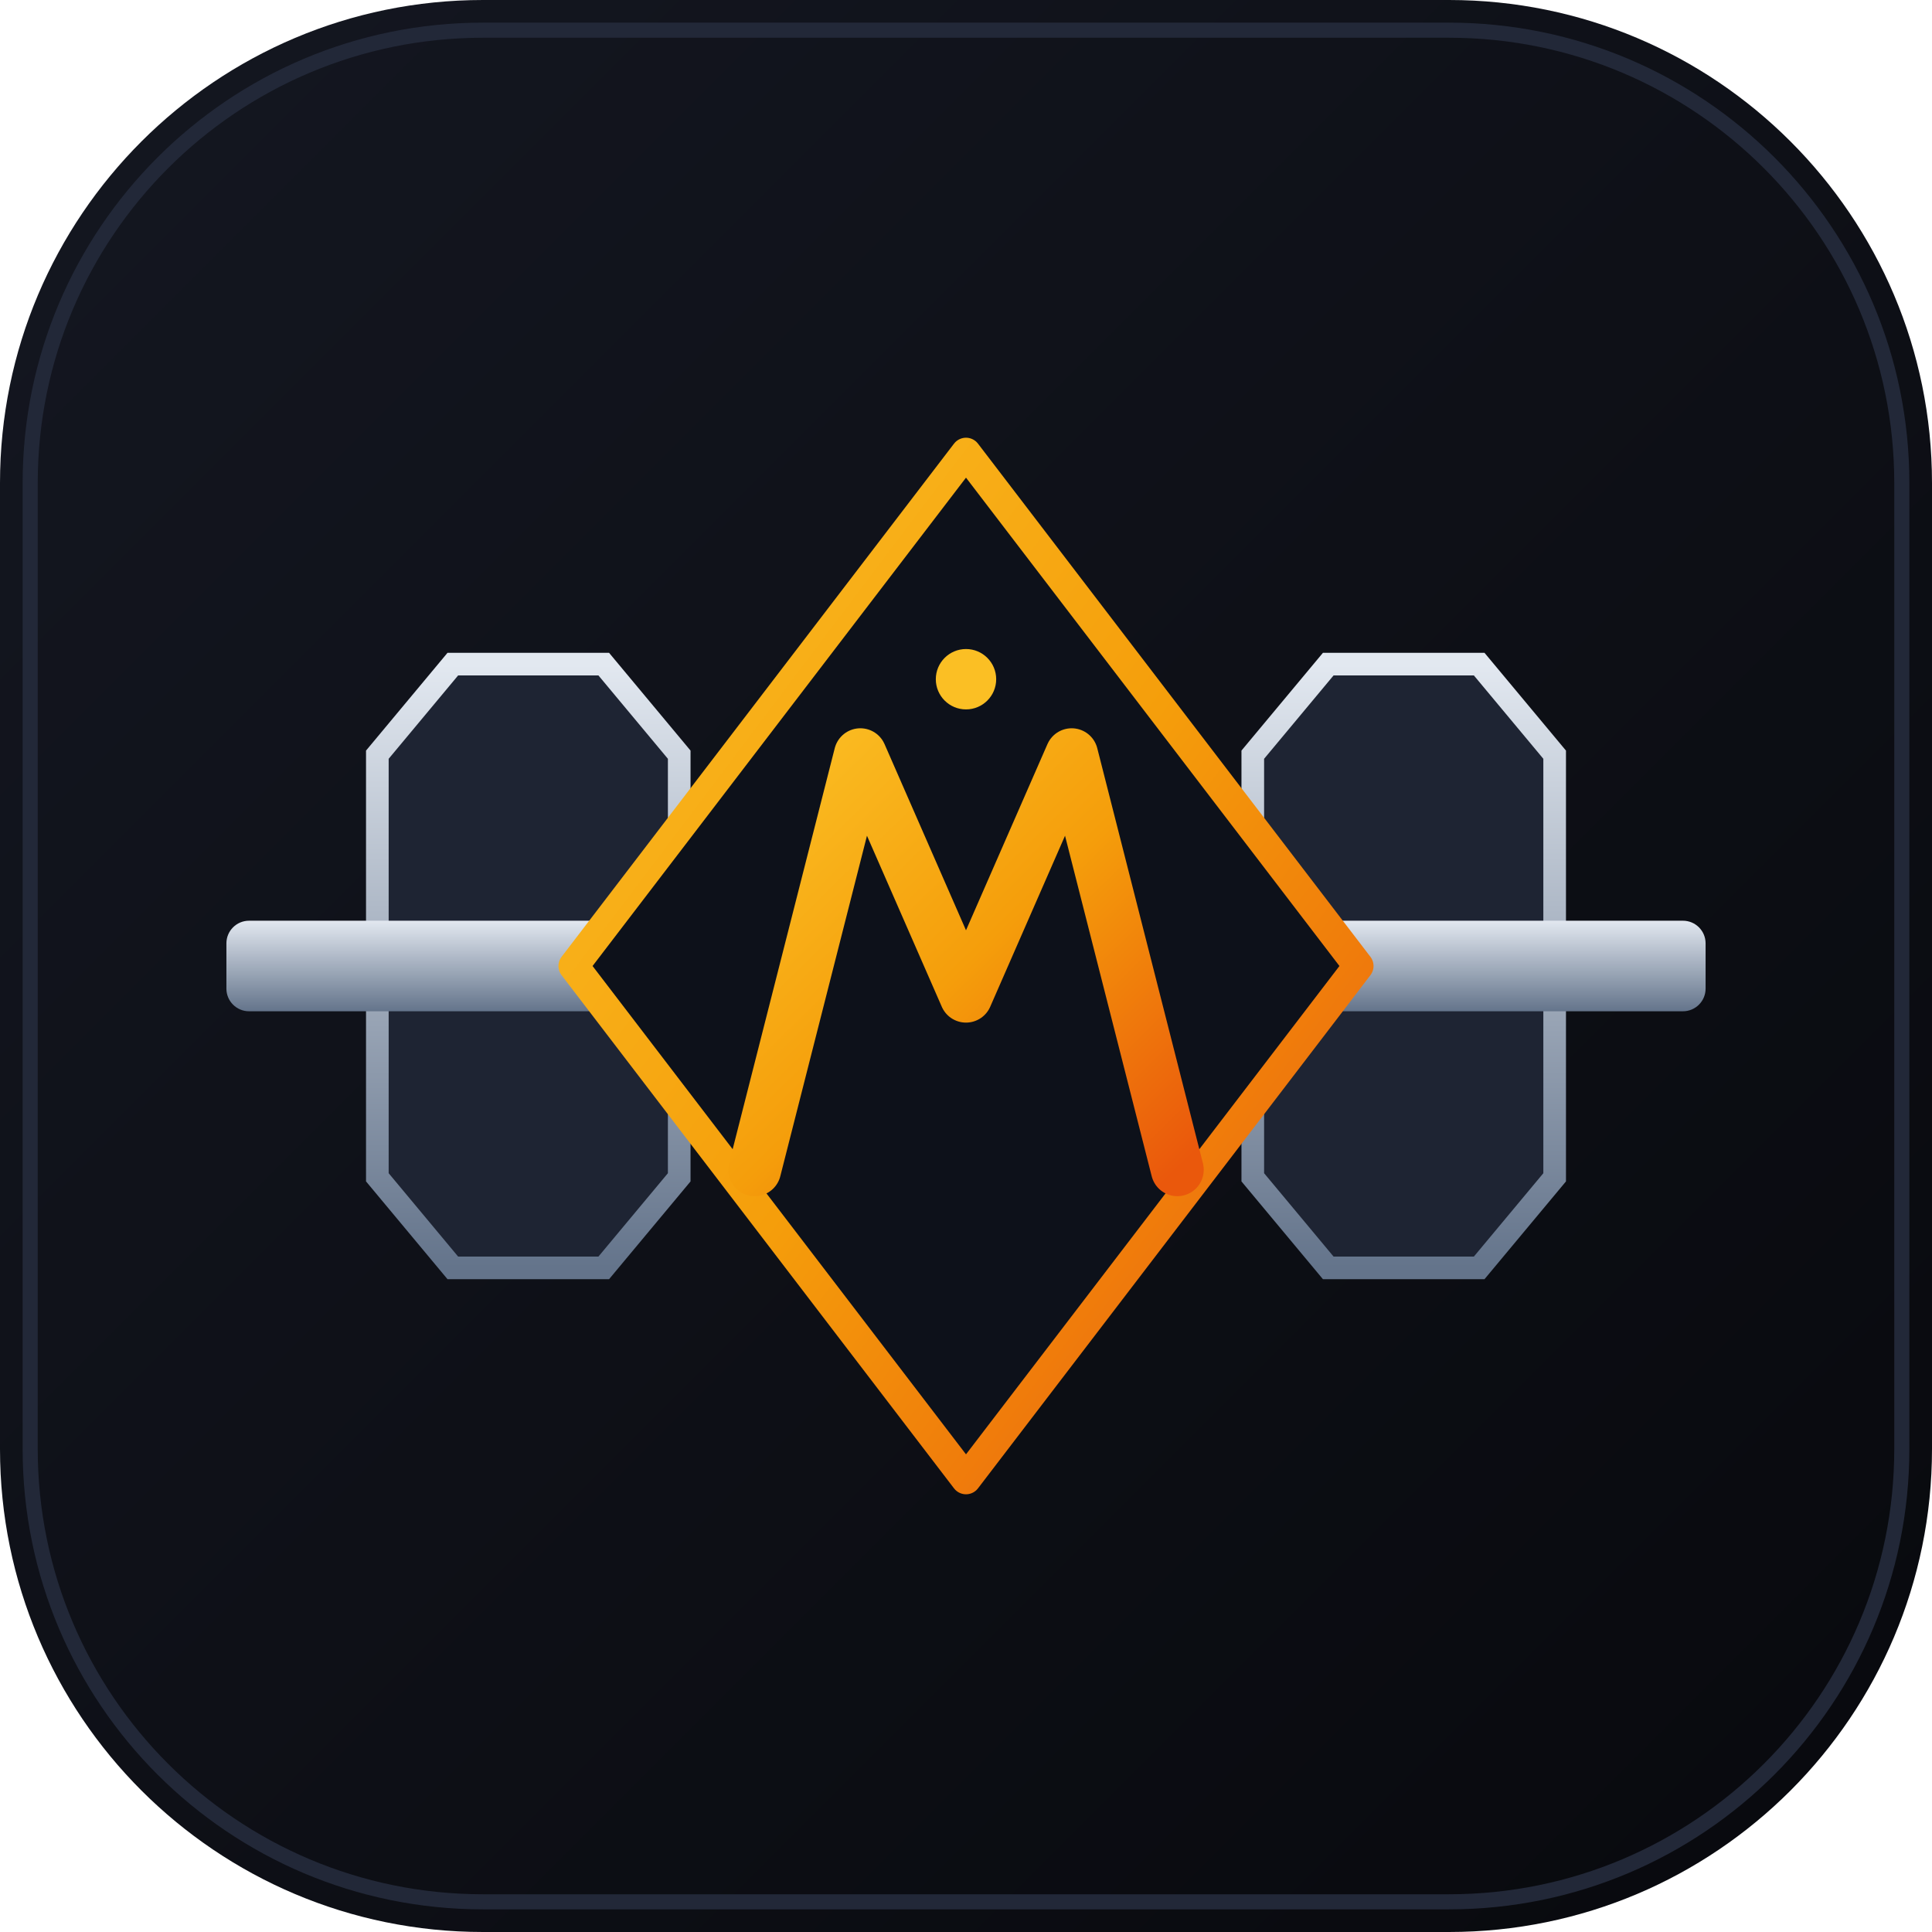
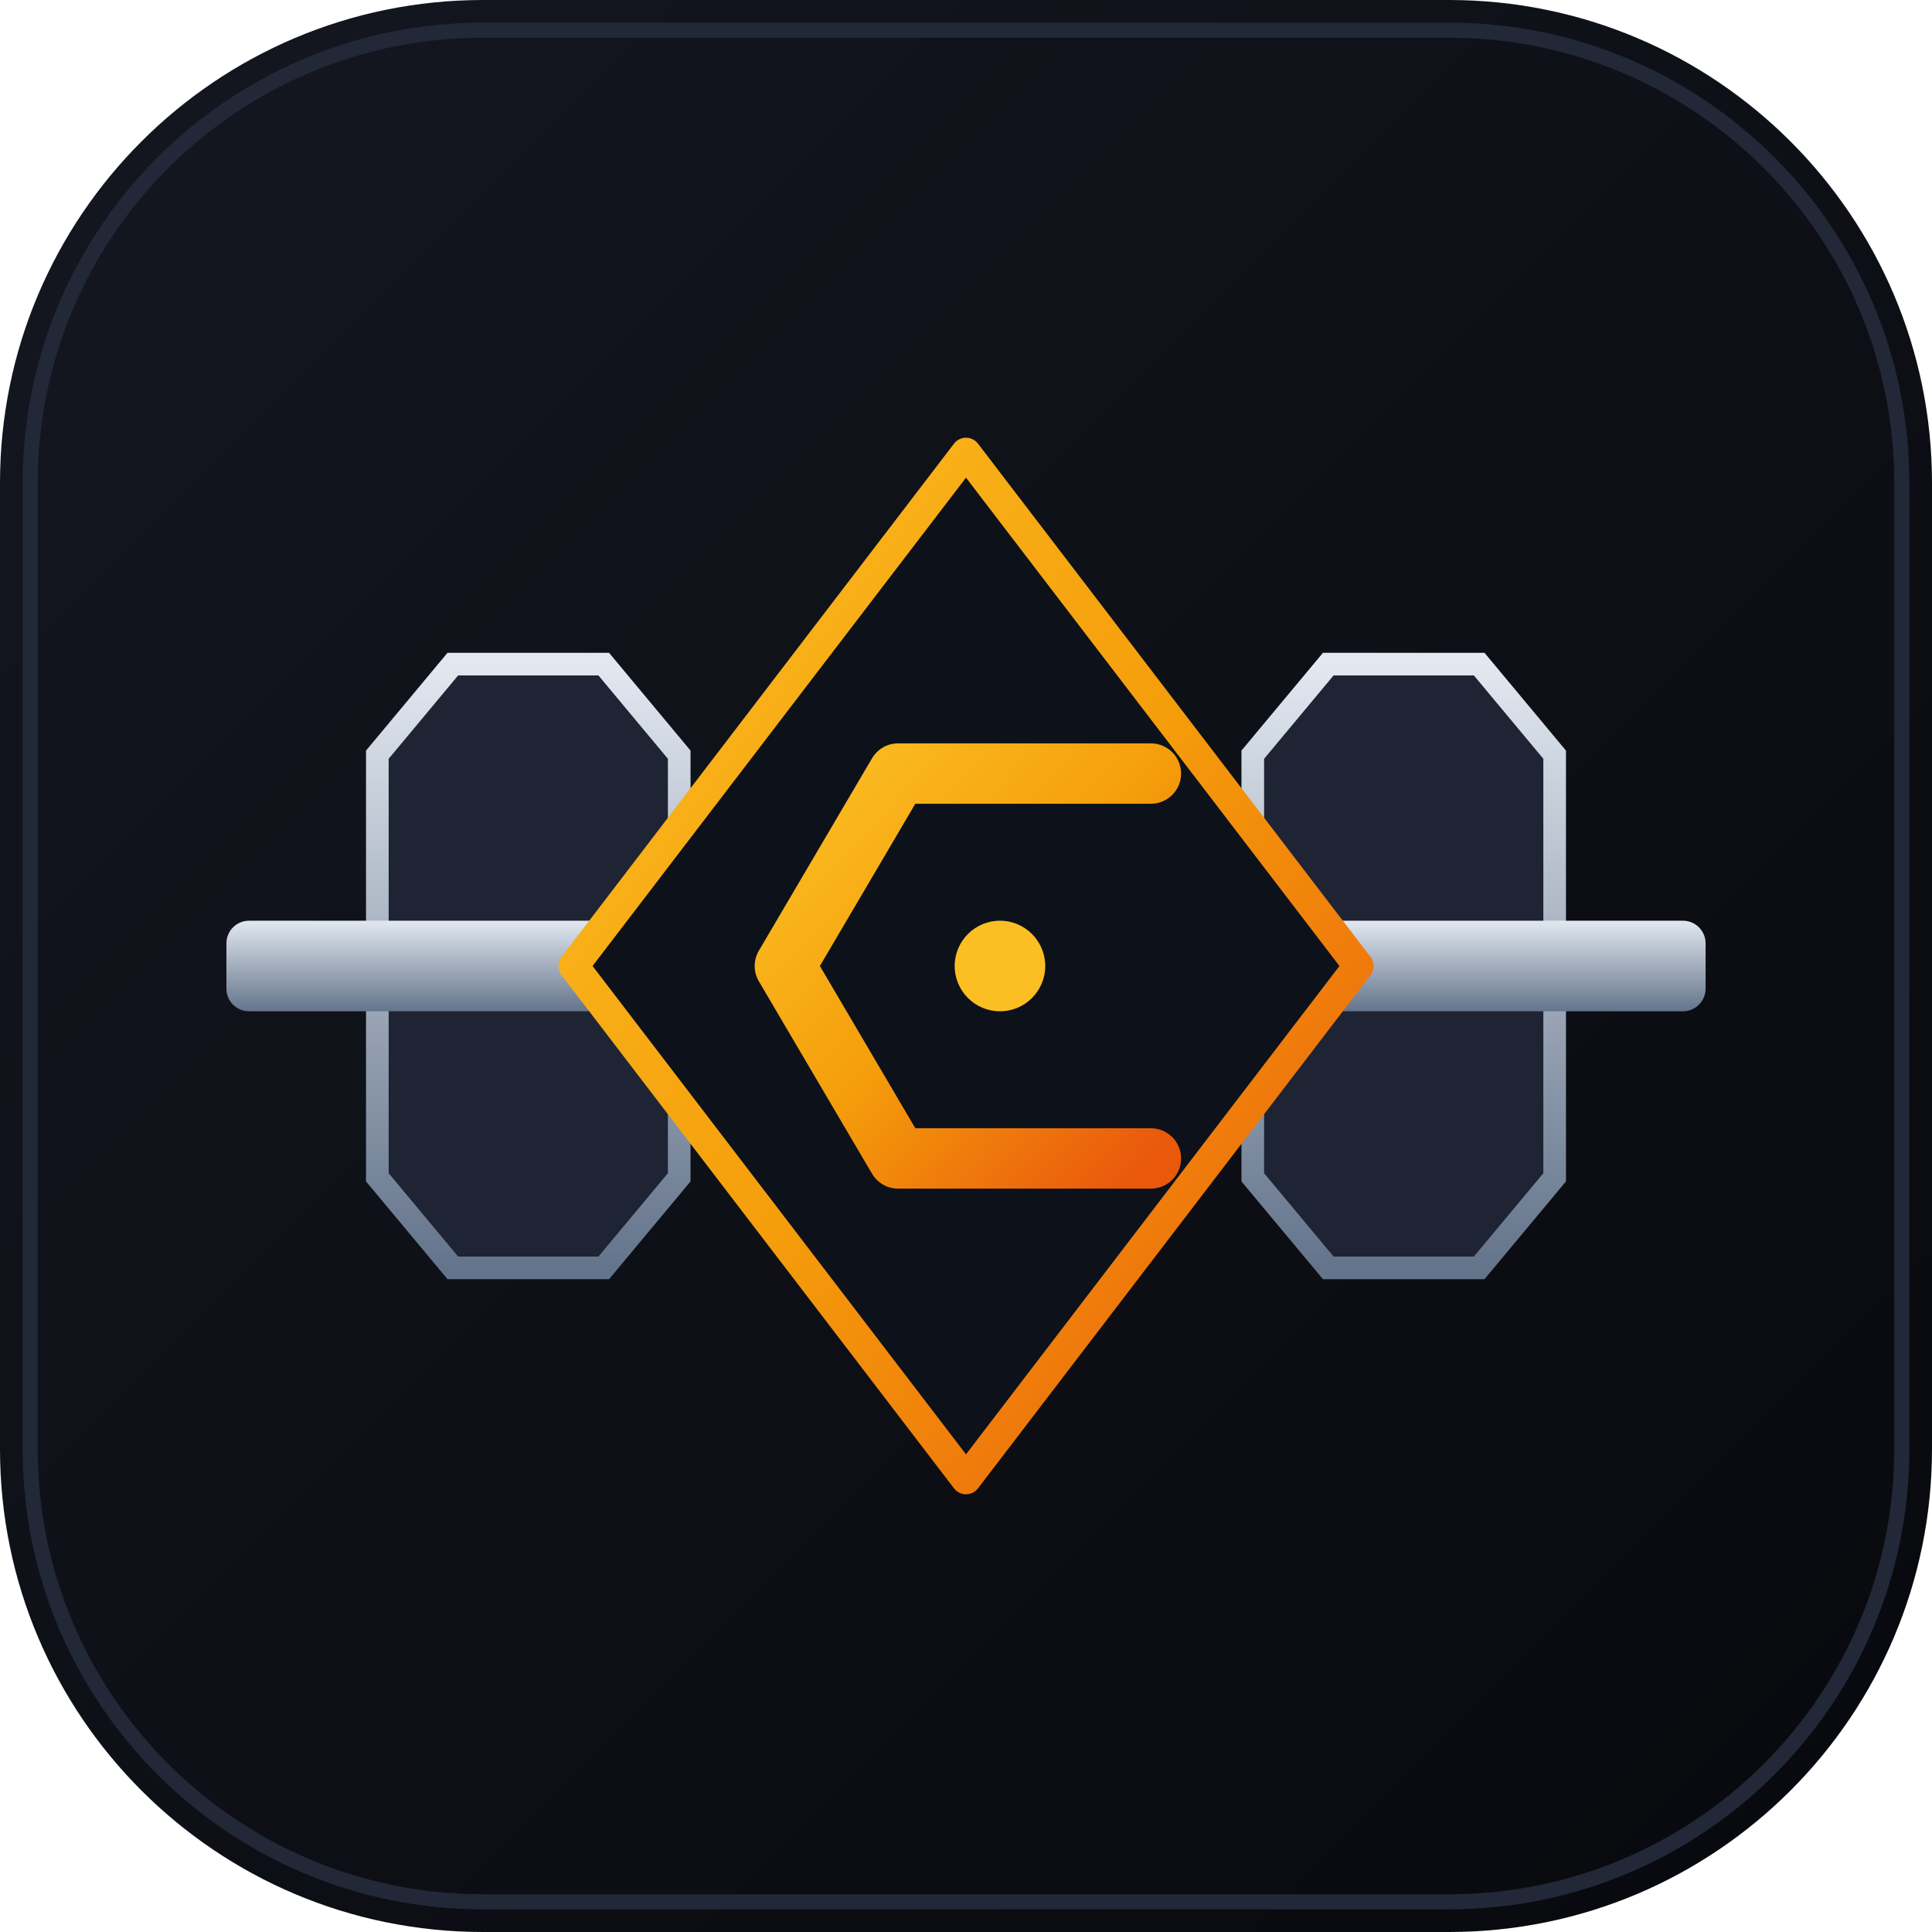
<svg xmlns="http://www.w3.org/2000/svg" viewBox="0 0 512 512" width="512" height="512">
  <defs>
    <linearGradient id="grad-bg" x1="0%" y1="0%" x2="100%" y2="100%">
      <stop offset="0%" stop-color="#141721" />
      <stop offset="100%" stop-color="#08090d" />
    </linearGradient>
    <linearGradient id="grad-accent" x1="0%" y1="0%" x2="100%" y2="100%">
      <stop offset="0%" stop-color="#fbbf24" />
      <stop offset="50%" stop-color="#f59e0b" />
      <stop offset="100%" stop-color="#ea580c" />
    </linearGradient>
    <linearGradient id="grad-steel" x1="0%" y1="0%" x2="0%" y2="100%">
      <stop offset="0%" stop-color="#e2e8f0" />
      <stop offset="100%" stop-color="#64748b" />
    </linearGradient>
  </defs>
  <rect width="512" height="512" rx="128" fill="url(#grad-bg)" />
  <rect x="8" y="8" width="496" height="496" rx="120" fill="none" stroke="#222838" stroke-width="4" />
  <path d="M120 176 L160 176 L180 200 L180 312 L160 336 L120 336 L100 312 L100 200 Z" fill="#1e2433" stroke="url(#grad-steel)" stroke-width="6" />
  <path d="M392 176 L352 176 L332 200 L332 312 L352 336 L392 336 L412 312 L412 200 Z" fill="#1e2433" stroke="url(#grad-steel)" stroke-width="6" />
  <rect x="60" y="244" width="392" height="24" rx="6" fill="url(#grad-steel)" />
  <polygon points="256,120 360,256 256,392 152,256" fill="#0d111a" stroke="url(#grad-accent)" stroke-width="8" stroke-linejoin="round" />
-   <path d="M200 310 L228 200 L256 264 L284 200 L312 310" fill="none" stroke="url(#grad-accent)" stroke-width="14" stroke-linecap="round" stroke-linejoin="round" />
-   <circle cx="256" cy="180" r="8" fill="#fbbf24" />
+   <path d="M305 205 L238 205 L208 256 L238 307 L305 307" fill="none" stroke="url(#grad-accent)" stroke-width="16" stroke-linecap="round" stroke-linejoin="round" />
+   <circle cx="265" cy="256" r="12" fill="#fbbf24" />
</svg>
